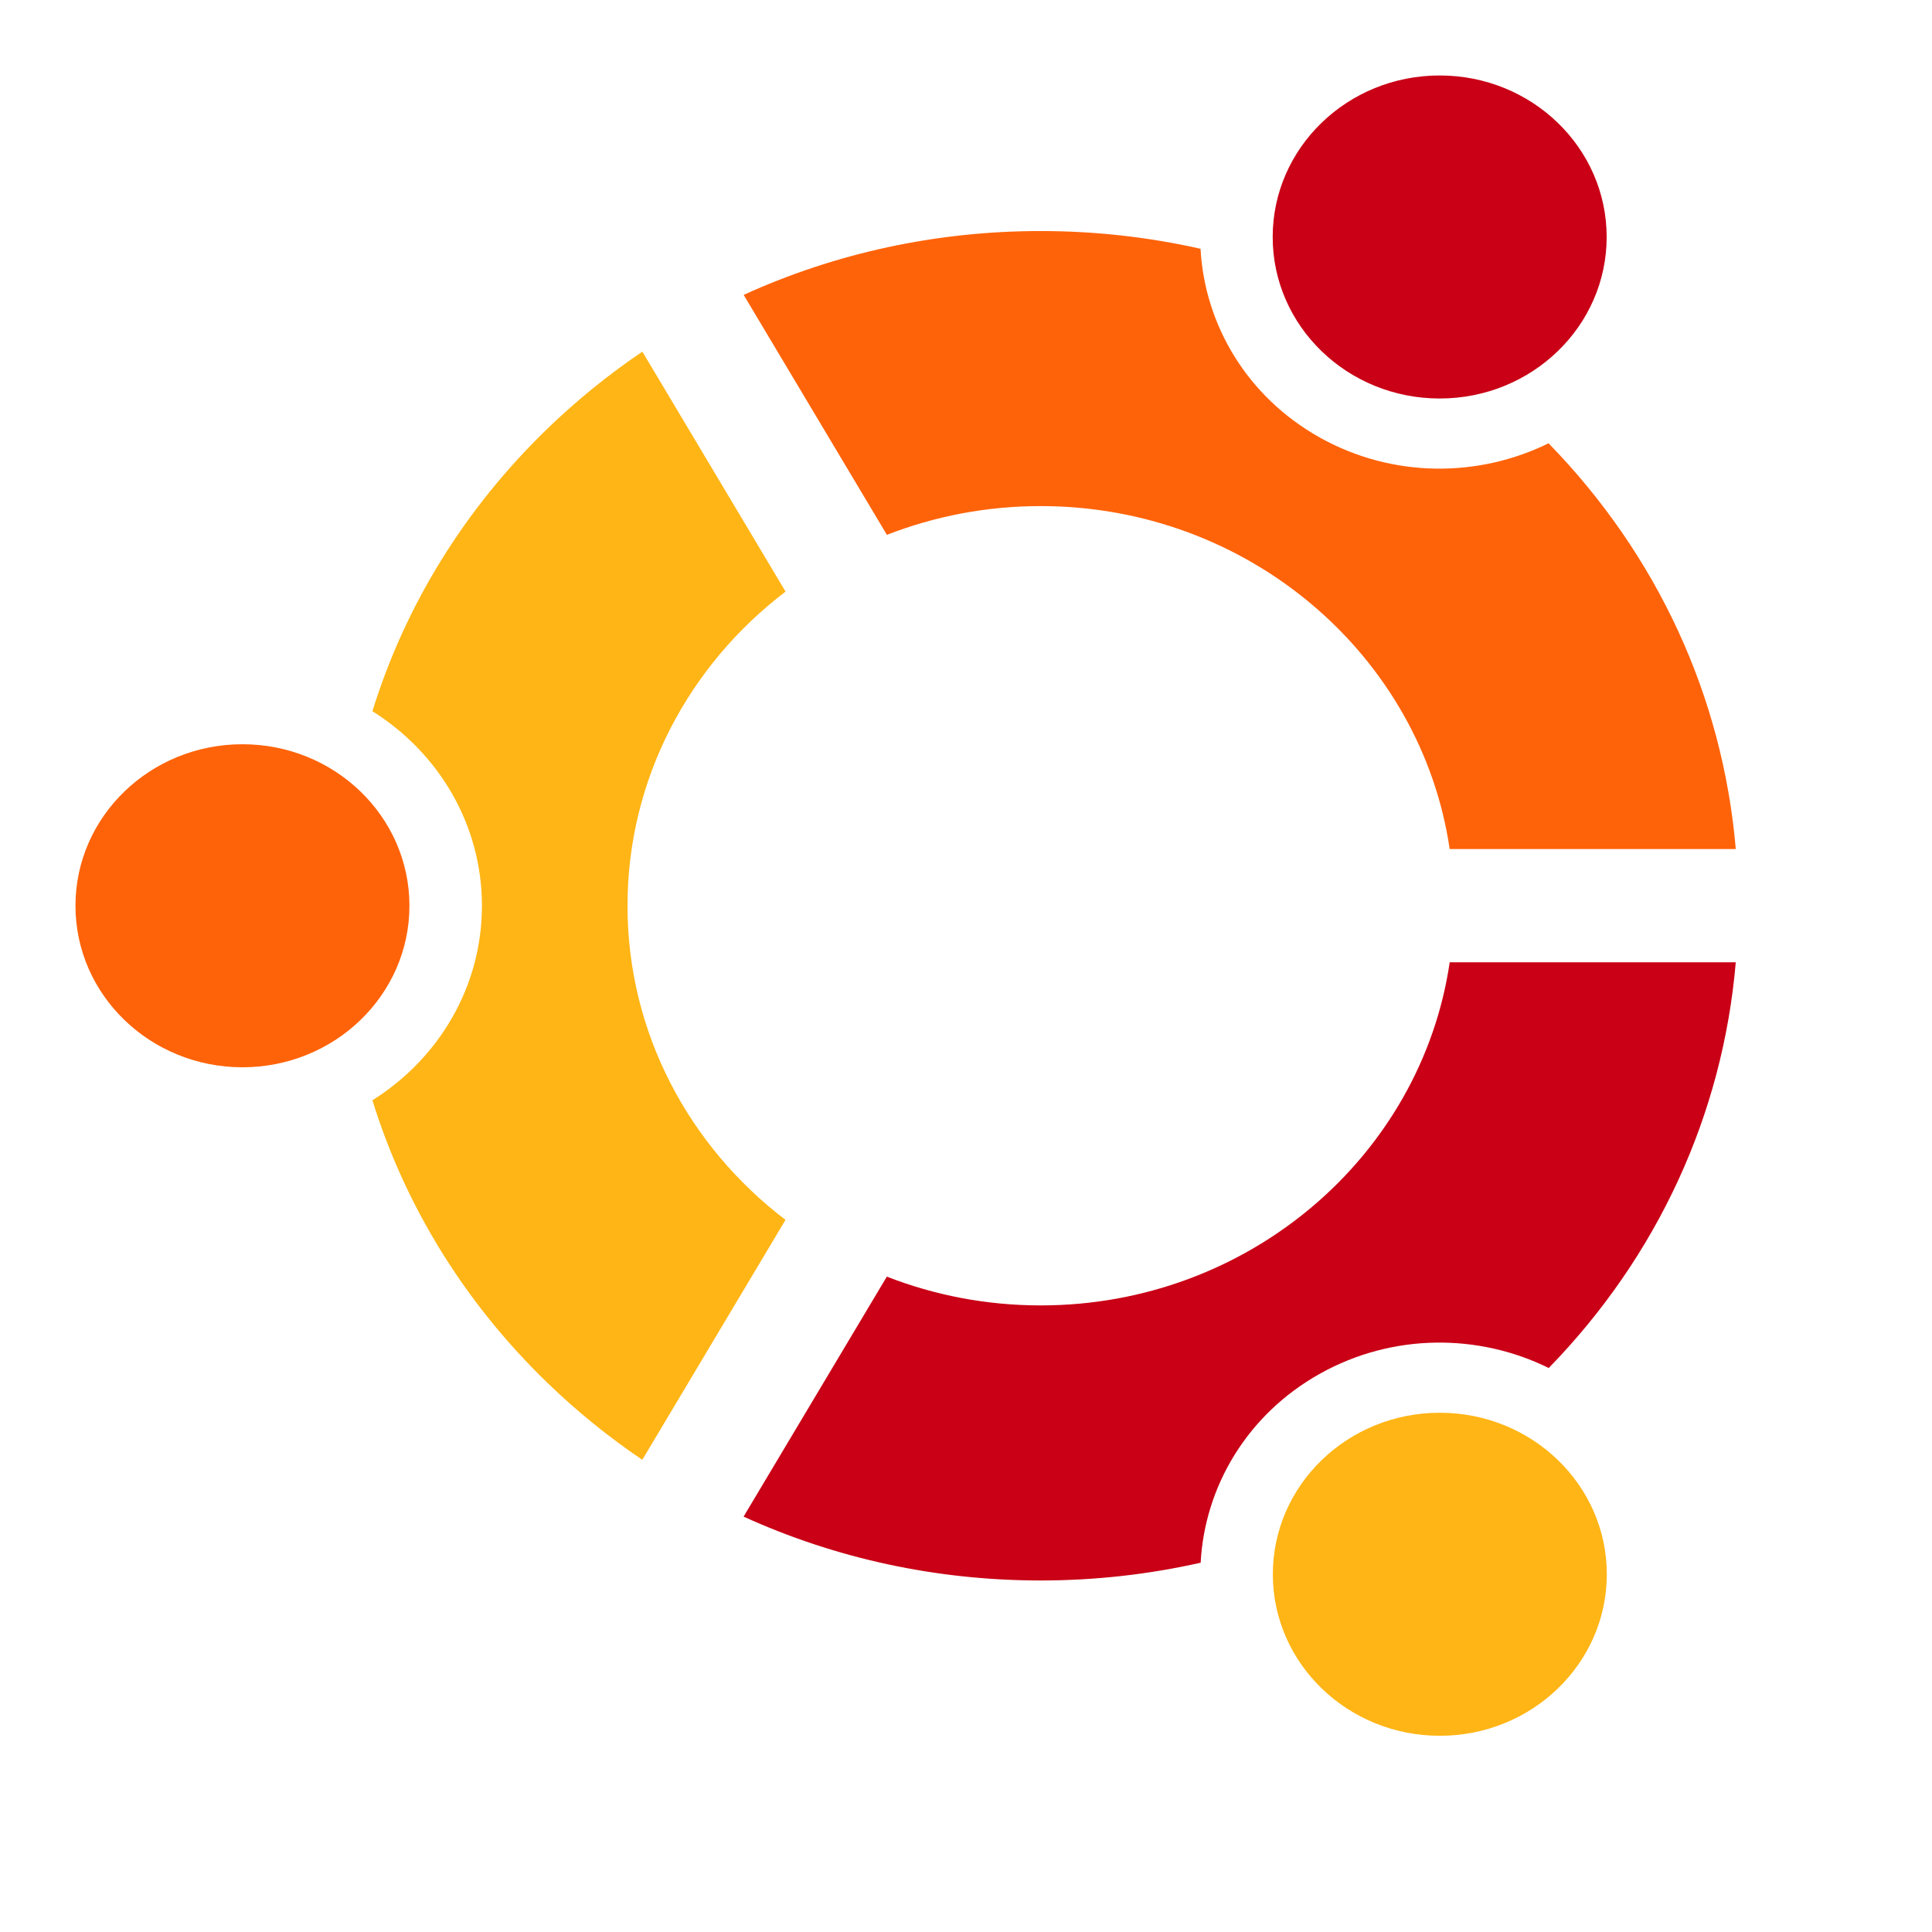
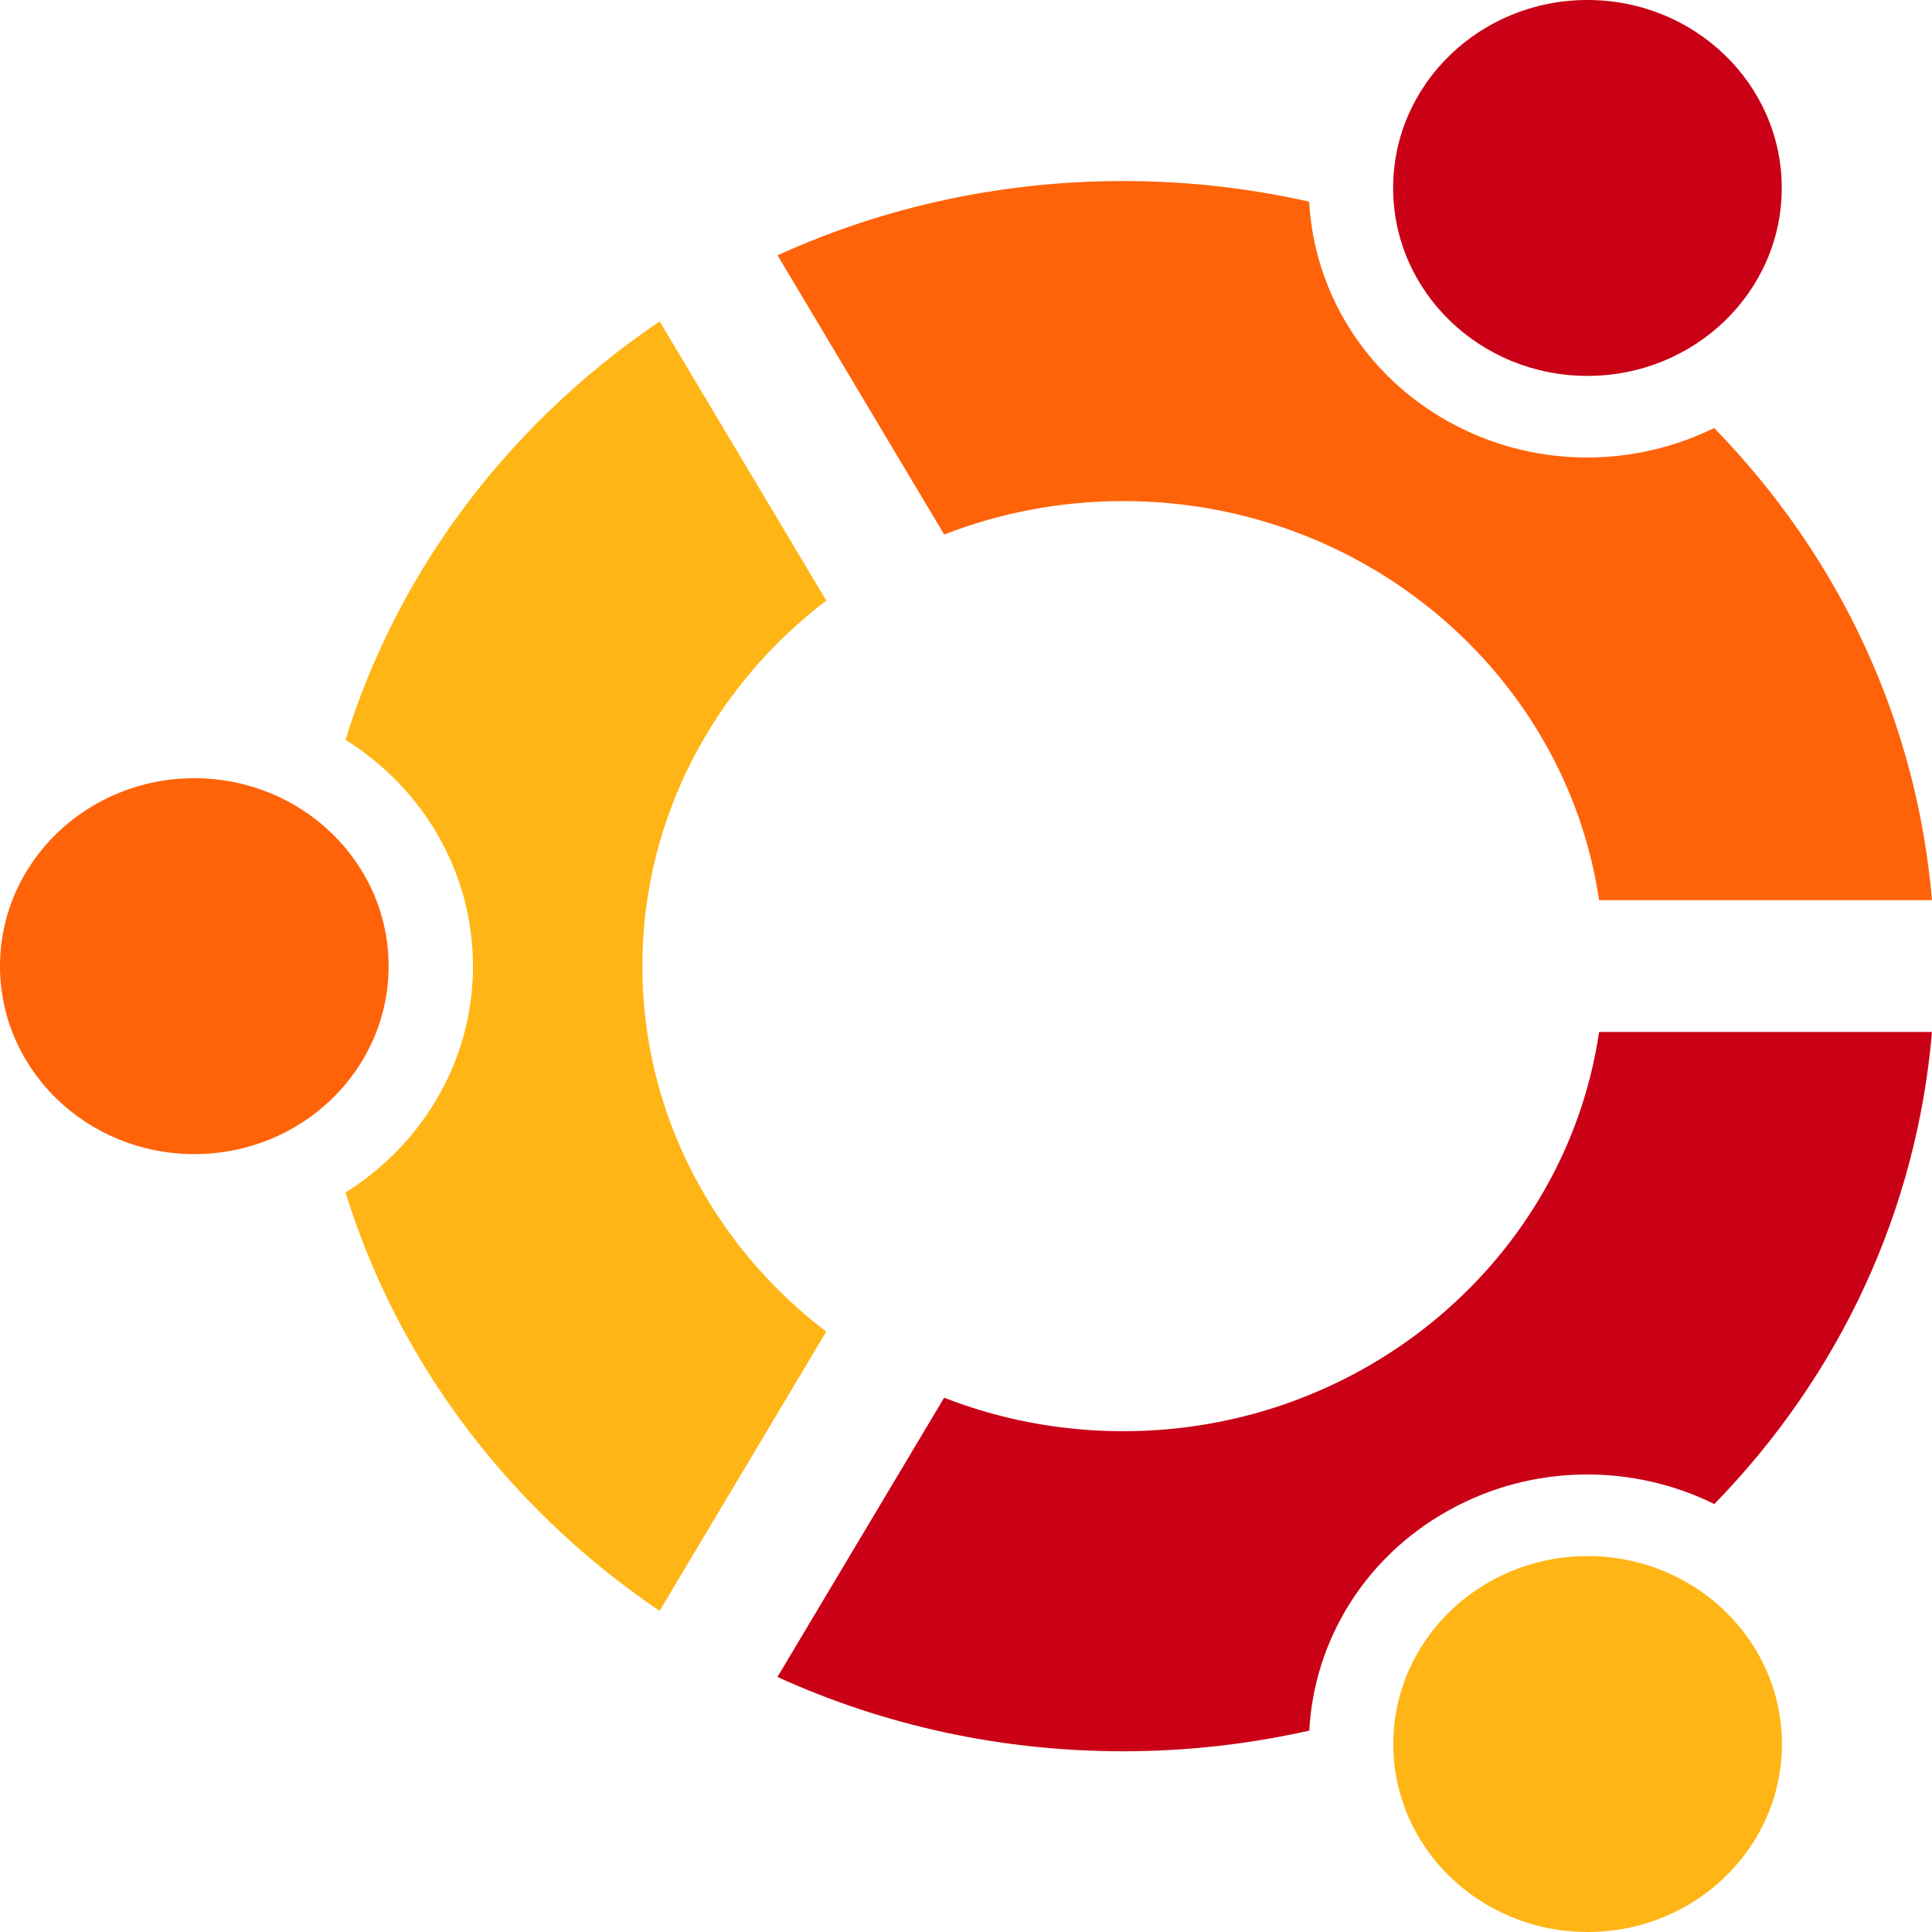
- <svg xmlns="http://www.w3.org/2000/svg" width="240pt" height="240pt" id="svg1402">
+ <svg xmlns="http://www.w3.org/2000/svg" width="24pt" height="24pt" id="svg1402" version="1.1">
  <defs id="defs3" />
-   <g id="layer1">
-     <g id="g67" transform="matrix(3.031339,0,0,2.932114,12.5,12.4941)">
+   <g id="layer1" transform="translate(-12.5,-12.49997)">
+     <g id="g67" transform="matrix(0.3527376,0,0,0.3411914,12.5,12.49928)">
      <circle cx="9.124" cy="46.904" r="9.124" id="circle69" style="fill:#ff6309" />
      <circle cx="74.548" cy="84.667" r="9.124" id="circle71" style="fill:#ffb515" />
-       <path d="M 52.739,24.327 C 64.1,24.327 73.526,32.763 75.087,43.7 L 90.719,43.7 C 90.009,35.106 86.446,27.096 80.489,20.779 C 76.674,22.722 71.983,22.759 67.998,20.459 C 64.01,18.156 61.696,14.072 61.474,9.792 C 58.643,9.132 55.718,8.79 52.739,8.79 C 47.035,8.79 41.523,10.035 36.51,12.396 L 44.336,25.951 C 46.935,24.905 49.771,24.327 52.739,24.327 z " id="path73" style="fill:#ff6309" />
-       <path d="M 75.088,50.098 C 73.531,61.039 64.103,69.48 52.739,69.48 C 49.769,69.48 46.932,68.902 44.333,67.854 L 36.506,81.41 C 41.518,83.772 47.032,85.018 52.738,85.018 C 55.719,85.018 58.648,84.674 61.48,84.014 C 61.698,79.729 64.013,75.638 68.004,73.334 C 71.99,71.032 76.683,71.069 80.499,73.016 C 86.451,66.698 90.01,58.689 90.718,50.098 L 75.088,50.098 L 75.088,50.098 z " id="path75" style="fill:#c90016" />
-       <path d="M 30.163,46.904 C 30.163,39.711 33.544,33.294 38.799,29.157 L 30.975,15.604 C 29.14,16.886 27.404,18.337 25.787,19.953 C 21.259,24.481 18.012,29.948 16.225,35.915 C 19.825,38.247 22.209,42.295 22.209,46.904 C 22.209,51.512 19.825,55.561 16.225,57.892 C 18.012,63.859 21.259,69.326 25.787,73.854 C 27.403,75.47 29.137,76.919 30.971,78.202 L 38.796,64.648 C 33.542,60.511 30.163,54.094 30.163,46.904 z " id="path77" style="fill:#ffb515" />
+       <path d="m 52.739,24.327 c 11.361,0 20.787,8.436 22.348,19.373 H 90.719 C 90.009,35.106 86.446,27.096 80.489,20.779 76.674,22.722 71.983,22.759 67.998,20.459 64.01,18.156 61.696,14.072 61.474,9.792 58.643,9.132 55.718,8.79 52.739,8.79 c -5.704,0 -11.216,1.245 -16.229,3.606 l 7.826,13.555 c 2.599,-1.046 5.435,-1.624 8.403,-1.624 z" id="path73" style="fill:#ff6309" />
+       <path d="M 75.088,50.098 C 73.531,61.039 64.103,69.48 52.739,69.48 c -2.97,0 -5.807,-0.578 -8.406,-1.626 L 36.506,81.41 c 5.012,2.362 10.526,3.608 16.232,3.608 2.981,0 5.91,-0.344 8.742,-1.004 0.218,-4.285 2.533,-8.376 6.524,-10.68 3.986,-2.302 8.679,-2.265 12.495,-0.318 5.952,-6.318 9.511,-14.327 10.219,-22.918 z" id="path75" style="fill:#c90016" />
+       <path d="m 30.163,46.904 c 0,-7.193 3.381,-13.61 8.636,-17.747 L 30.975,15.604 c -1.835,1.282 -3.571,2.733 -5.188,4.349 -4.528,4.528 -7.775,9.995 -9.562,15.962 3.6,2.332 5.984,6.38 5.984,10.989 0,4.608 -2.384,8.657 -5.984,10.988 1.787,5.967 5.034,11.434 9.562,15.962 1.616,1.616 3.35,3.065 5.184,4.348 L 38.796,64.648 C 33.542,60.511 30.163,54.094 30.163,46.904 Z" id="path77" style="fill:#ffb515" />
      <circle cx="74.54" cy="9.126" r="9.124" id="circle79" style="fill:#c90016" />
    </g>
  </g>
</svg>
